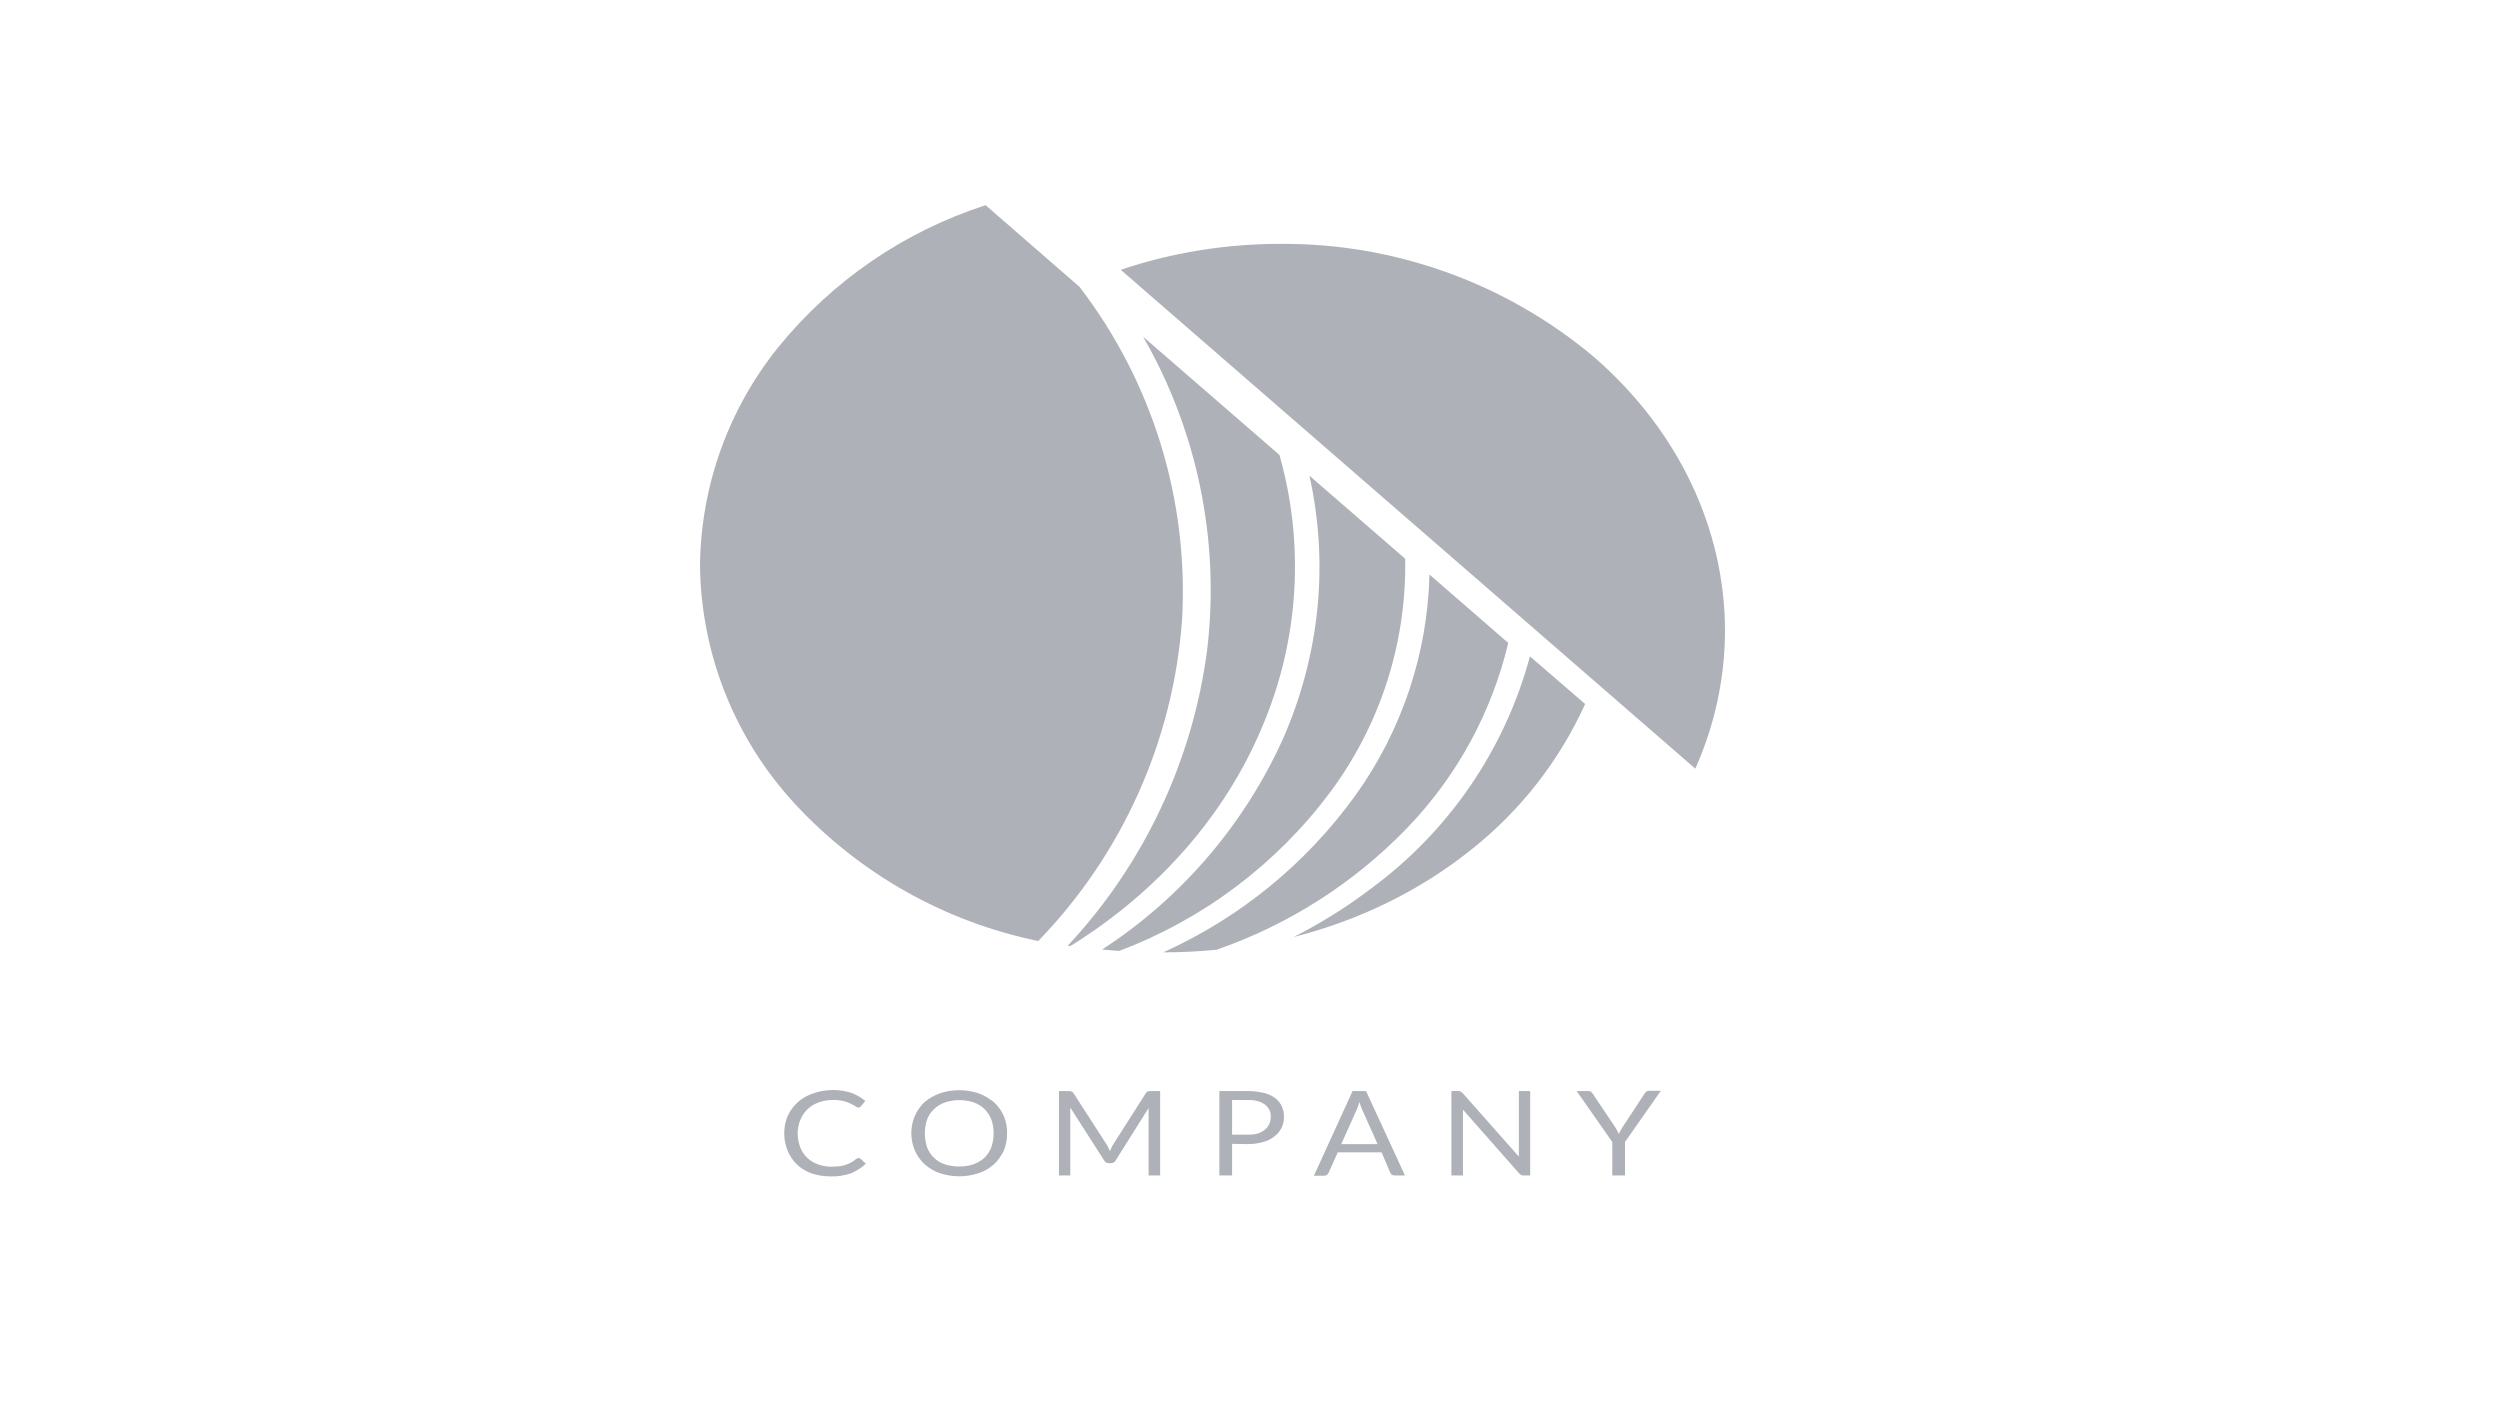
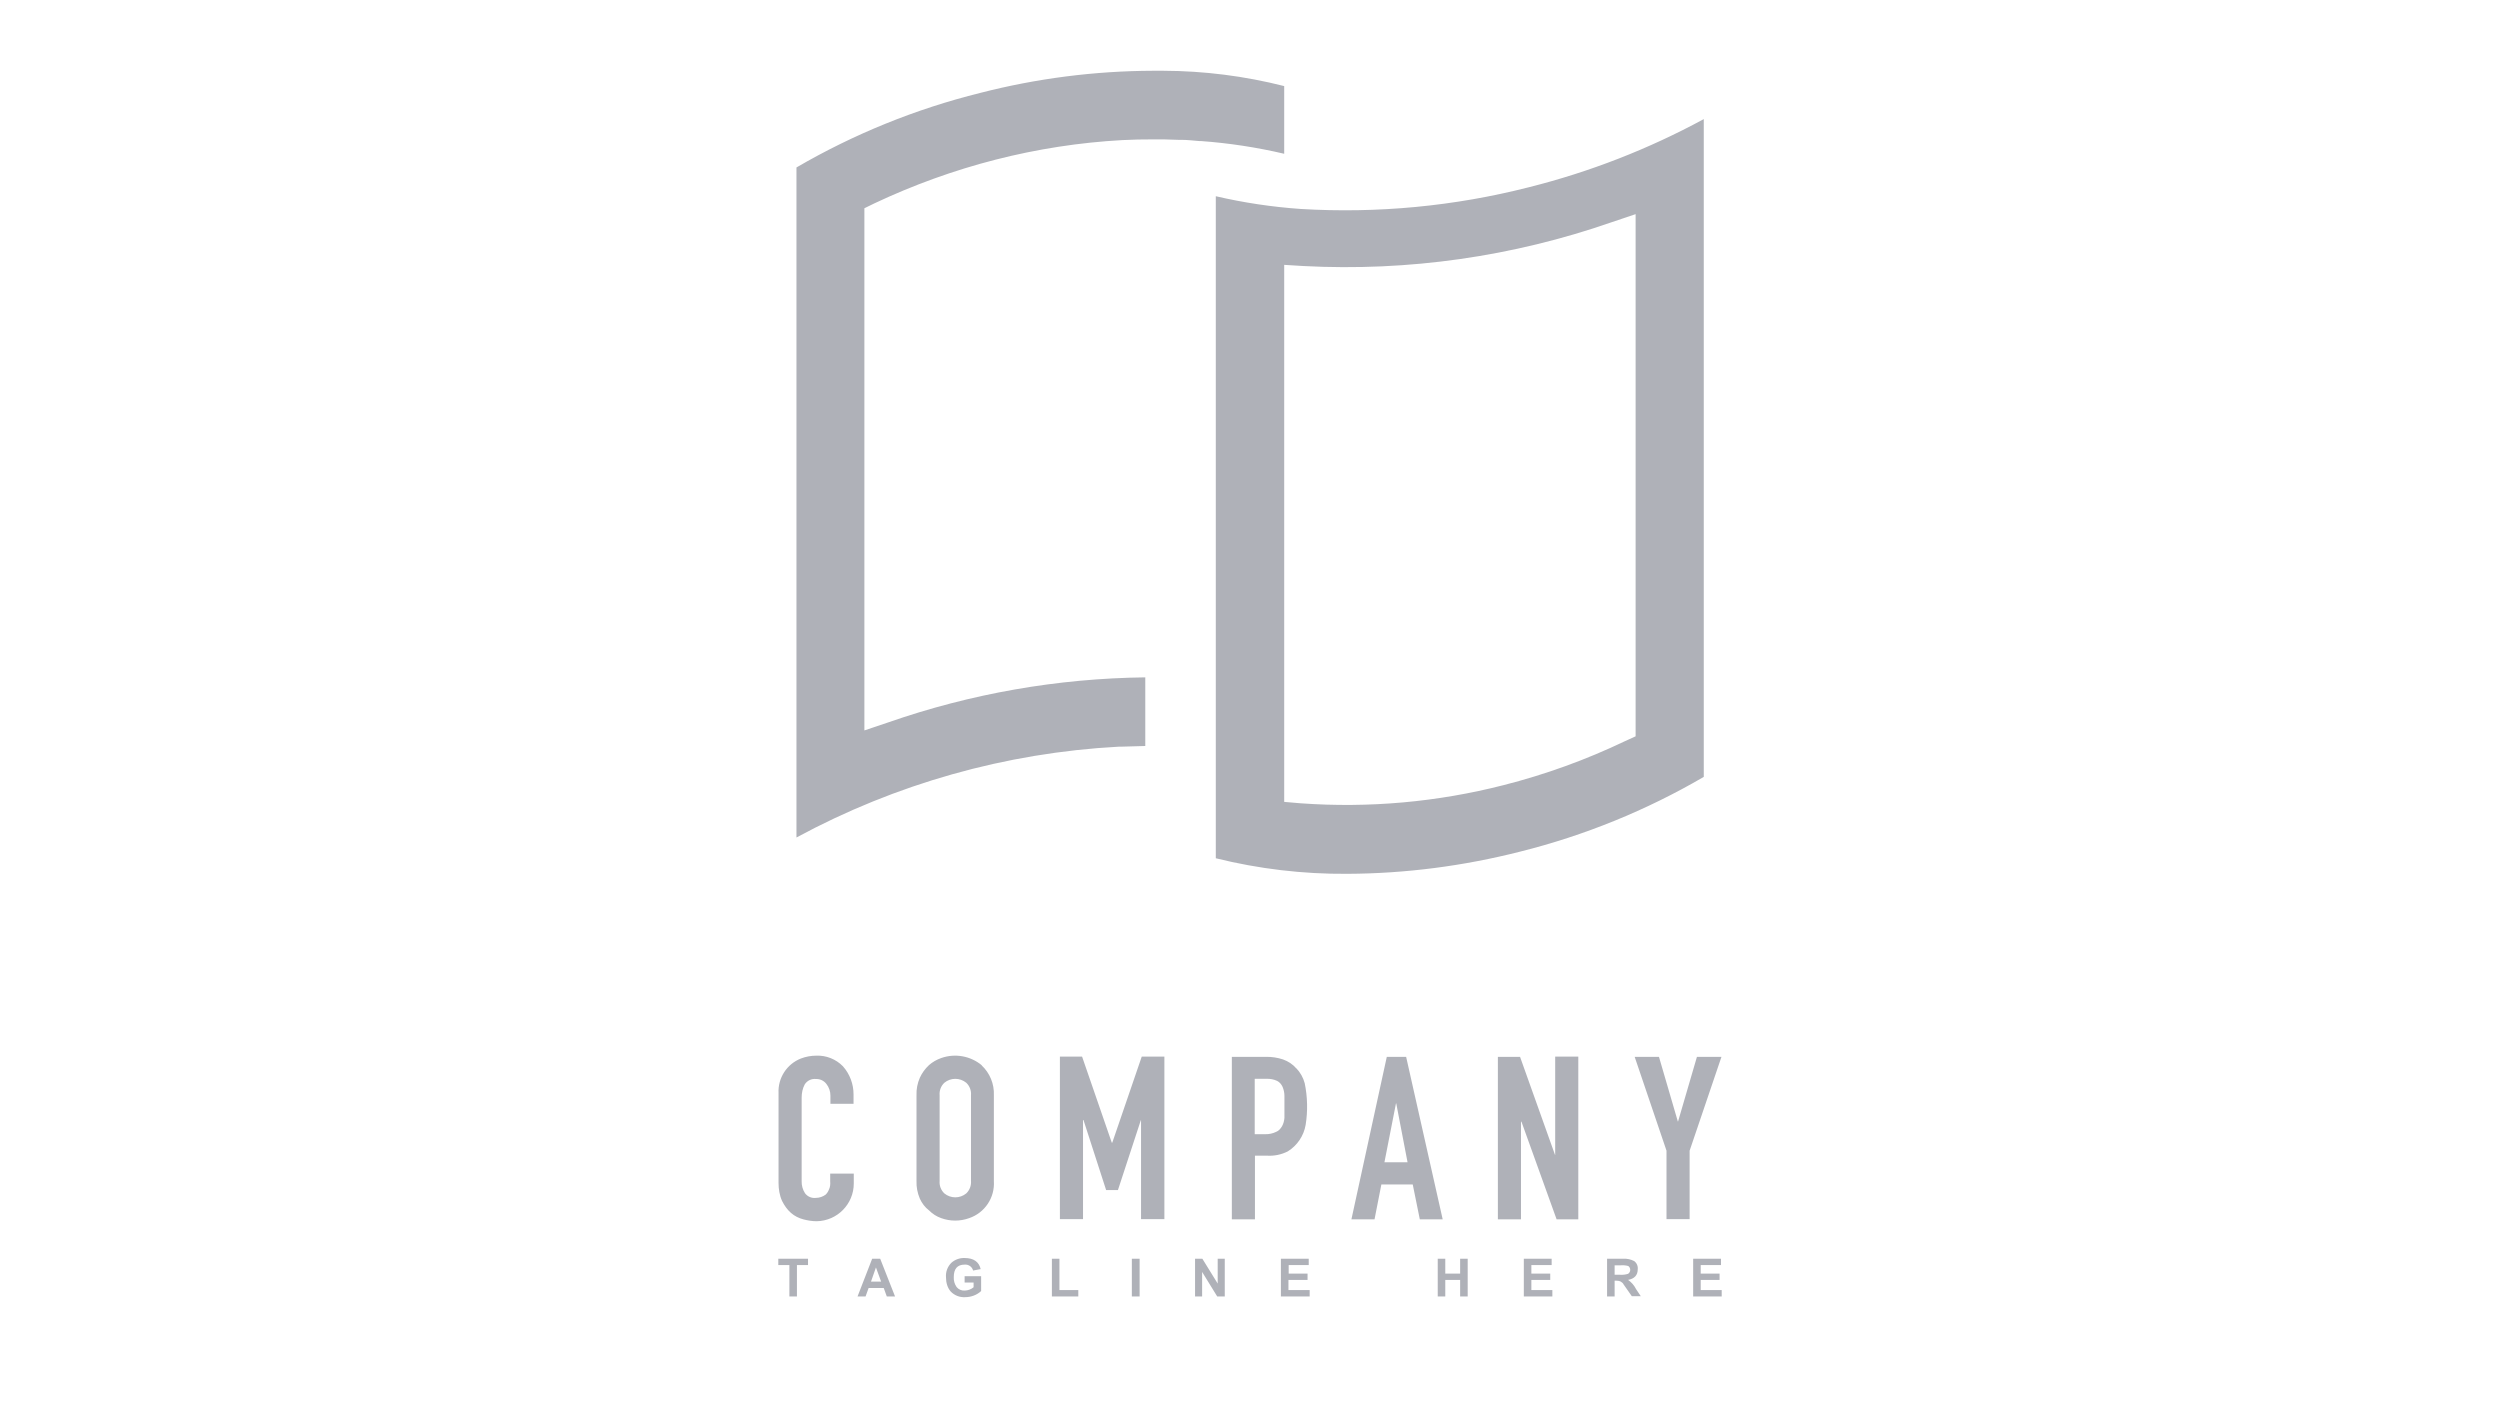
<svg xmlns="http://www.w3.org/2000/svg" width="106" height="60" fill="none">
-   <path fill="#AFB1B8" d="m36.4 49.1.05.01.04.02.22.21c-.17.17-.38.3-.61.4-.28.1-.58.15-.87.14-.28 0-.56-.04-.82-.13a1.67 1.67 0 0 1-1.01-.95 1.93 1.93 0 0 1 0-1.49c.1-.21.24-.41.43-.58.18-.16.4-.29.65-.37a2.56 2.56 0 0 1 1.63-.02c.21.08.41.2.58.34l-.18.22a.18.18 0 0 1-.05.04.13.13 0 0 1-.07.02.18.18 0 0 1-.08-.03l-.1-.06-.13-.07a1.55 1.55 0 0 0-.76-.16c-.2 0-.41.03-.6.1a1.29 1.29 0 0 0-.78.73 1.5 1.5 0 0 0-.12.58c0 .2.04.41.11.6a1.24 1.24 0 0 0 .76.72c.18.06.37.1.56.1l.33-.02a1.32 1.32 0 0 0 .72-.31.17.17 0 0 1 .1-.04ZM42.7 48.05c0 .26-.04.5-.14.74-.1.21-.23.4-.41.57-.19.17-.4.3-.65.38-.53.18-1.12.18-1.66 0a1.91 1.91 0 0 1-.64-.38 1.68 1.68 0 0 1-.41-.58c-.2-.47-.2-1 0-1.47.1-.22.23-.41.41-.58.19-.16.4-.28.64-.37a2.61 2.61 0 0 1 1.66 0c.24.09.46.22.65.38a1.7 1.7 0 0 1 .55 1.31Zm-.57 0c0-.2-.03-.4-.1-.59a1.22 1.22 0 0 0-.75-.72 1.92 1.92 0 0 0-1.2 0 1.3 1.3 0 0 0-.47.28 1.2 1.2 0 0 0-.3.44c-.13.39-.13.8 0 1.19a1.2 1.2 0 0 0 .76.72c.39.12.82.12 1.2 0 .18-.07.34-.16.47-.28.13-.13.23-.28.29-.44.07-.2.1-.4.1-.6ZM47 48.67l.06.14.06-.14.07-.13 1.4-2.2c.02-.03.05-.06.07-.06a.37.37 0 0 1 .12-.02h.41v3.58h-.49v-2.86l-1.4 2.23a.2.2 0 0 1-.08.08.25.25 0 0 1-.12.03h-.08a.24.24 0 0 1-.12-.03.2.2 0 0 1-.08-.08l-1.44-2.25v2.88h-.48v-3.58h.42c.03 0 .07 0 .11.02.03.01.06.03.08.06l1.42 2.2.07.13ZM52.24 48.5v1.34h-.54v-3.58h1.22c.22 0 .45.03.67.08.18.04.34.12.48.22.13.1.22.22.28.35.06.15.1.3.09.46a1 1 0 0 1-.4.81c-.14.11-.3.2-.48.24a2.3 2.3 0 0 1-.66.09l-.66-.01Zm0-.39h.66c.15 0 .29-.01.43-.05a.92.92 0 0 0 .3-.16.69.69 0 0 0 .25-.54.6.6 0 0 0-.05-.28.69.69 0 0 0-.2-.25c-.2-.14-.46-.2-.73-.19h-.66v1.47ZM59.57 49.84h-.43a.2.2 0 0 1-.12-.03.22.22 0 0 1-.07-.08l-.37-.87h-1.86l-.39.87a.2.2 0 0 1-.2.12h-.42l1.64-3.59h.57l1.65 3.58Zm-2.7-1.33h1.54l-.65-1.45c-.05-.11-.09-.23-.12-.34l-.06.19-.06.15-.65 1.45ZM61.93 46.28l.08.06 2.39 2.7V46.26h.48v3.58h-.27c-.04 0-.08 0-.11-.02a.3.3 0 0 1-.09-.07l-2.38-2.7v2.79h-.49v-3.58h.3c.02 0 .06 0 .09.02ZM68.9 48.42v1.42h-.54v-1.42l-1.51-2.16h.49a.2.2 0 0 1 .12.03l.07.08.94 1.4a2.18 2.18 0 0 1 .17.31l.07-.15.1-.16.92-1.4a.37.37 0 0 1 .07-.08.18.18 0 0 1 .12-.04h.5l-1.52 2.17ZM46.73 40.26l.72.06a19.95 19.95 0 0 0 8.95-6.73 16.11 16.11 0 0 0 3.18-9.9l-4.06-3.52c.83 3.73.44 7.58-1.11 11.13a20.96 20.96 0 0 1-7.68 8.96Z" />
-   <path fill="#AFB1B8" d="m45.28 40.1.11.01c3.7-2.3 6.53-5.51 8.1-9.23a17.33 17.33 0 0 0 .76-11.59l-5.78-5.01a21.53 21.53 0 0 1 2.71 13.3 22.68 22.68 0 0 1-5.9 12.51ZM64.87 27.83a18.04 18.04 0 0 1-6.8 9.89c-1 .76-2.08 1.43-3.22 2.01 2.79-.71 5.36-1.97 7.5-3.68a16.65 16.65 0 0 0 4.86-6.2l-2.34-2.02Z" />
-   <path fill="#AFB1B8" d="m63.95 27.26-3.34-2.9a16.76 16.76 0 0 1-3.13 9.35 20.37 20.37 0 0 1-8.16 6.67h.02c.75 0 1.5-.04 2.24-.11a20.61 20.61 0 0 0 8.07-5.15 16.95 16.95 0 0 0 4.3-7.86ZM45.77 12.16 41.79 8.7A18.75 18.75 0 0 0 33 14.72 15 15 0 0 0 29.68 24a15.14 15.14 0 0 0 4.03 10.09 19.39 19.39 0 0 0 10.31 5.81 21.84 21.84 0 0 0 6.1-13.62 21.22 21.22 0 0 0-4.35-14.12ZM73.14 26.73c-.01-4.35-2-8.5-5.54-11.58a20.45 20.45 0 0 0-13.32-4.81c-2.31 0-4.6.37-6.76 1.1l24.36 21.15a14.35 14.35 0 0 0 1.26-5.86Z" />
+   <path fill="#AFB1B8" fill-rule="evenodd" d="M50.11 5.93h-.13l-.63-.02h-.46a23.94 23.94 0 0 0-1.3.03c-3.64.2-7.2 1.12-10.51 2.68l-.43.21v22.14l1.01-.34a34.33 34.33 0 0 1 10.9-1.91v2.91l-1.06.03h-.08a32.36 32.36 0 0 0-13.65 3.85V7.1a29.73 29.73 0 0 1 7.79-3.16A29.8 29.8 0 0 1 48.89 3h.43a21.1 21.1 0 0 1 5.13.65v2.87a22.62 22.62 0 0 0-3.54-.54h-.07c-.25-.02-.5-.05-.73-.05Zm5.04 2.93a31.47 31.47 0 0 0 9.67-.92 31.78 31.78 0 0 0 7.42-2.89v27.89a29.81 29.81 0 0 1-7.79 3.17c-2.4.61-4.86.93-7.33.94a22.4 22.4 0 0 1-5.57-.66V8.32a22.96 22.96 0 0 0 3.6.54Zm14.2.22-1.01.34a34.26 34.26 0 0 1-13.07 1.86l-.82-.05V34l.7.06a26.88 26.88 0 0 0 8.6-.77 27.76 27.76 0 0 0 5.16-1.87l.44-.2V9.08Z" clip-rule="evenodd" />
+   <path fill="#AFB1B8" d="M35.74 45.21a1.5 1.5 0 0 0-1.13-.45c-.22 0-.44.04-.65.12a1.5 1.5 0 0 0-.95 1.47v3.8c0 .26.04.53.15.77.1.2.22.37.38.51.15.13.33.22.52.27.19.05.38.08.57.08a1.6 1.6 0 0 0 1.57-1.6v-.42h-1v.33c.01.12 0 .24-.05.34a.6.6 0 0 1-.14.22.7.7 0 0 1-.41.14.5.5 0 0 1-.47-.2.9.9 0 0 1-.14-.51v-3.54c0-.2.04-.39.13-.56a.5.5 0 0 1 .48-.23.53.53 0 0 1 .44.21.8.8 0 0 1 .17.5v.34h.98v-.39a1.79 1.79 0 0 0-.45-1.2ZM41.63 45.17a1.77 1.77 0 0 0-1.72-.31c-.2.07-.37.17-.52.3-.17.16-.3.34-.39.54-.1.23-.15.48-.14.74v3.63c-.01.26.04.51.14.75.09.2.22.37.39.5.15.15.32.26.52.33a1.74 1.74 0 0 0 1.18 0 1.55 1.55 0 0 0 1.05-1.57v-3.64a1.64 1.64 0 0 0-.52-1.27Zm-.46 4.9a.66.66 0 0 1-.2.53.73.73 0 0 1-.93 0 .65.65 0 0 1-.2-.53v-3.63a.65.65 0 0 1 .2-.53.73.73 0 0 1 .93 0 .65.65 0 0 1 .2.53v3.63ZM49.37 51.7V44.8h-.96l-1.25 3.65h-.02l-1.26-3.65h-.94v6.89h.98v-4.2h.02l.96 2.97h.5l.97-2.96h.01v4.19h.99ZM54.96 45.3c-.15-.18-.34-.3-.56-.38a2.18 2.18 0 0 0-.71-.11h-1.46v6.89h.98V49h.5c.31.02.61-.04.89-.18a1.65 1.65 0 0 0 .76-1.13 4.9 4.9 0 0 0-.04-1.76 1.47 1.47 0 0 0-.36-.64Zm-.5 2.1c-.01.12-.04.24-.1.35-.06.1-.14.2-.25.24a1 1 0 0 1-.46.1h-.45v-2.35h.5c.16 0 .3.02.45.09.1.05.18.14.23.25a1 1 0 0 1 .08.38V47.4ZM59.6 44.81h-.8L57.3 51.7h.98l.29-1.48h1.33l.3 1.48h.97l-1.55-6.89Zm-.9 4.47.49-2.5h.01l.48 2.5h-.98ZM65.95 48.96h-.02l-1.48-4.15h-.94v6.89h.98v-4.14h.02L66 51.7h.92V44.8h-.98v4.15ZM71.95 44.81l-.8 2.74h-.01l-.8-2.74h-1.03l1.35 3.98v2.9h.98v-2.9l1.35-3.98h-1.04ZM33 53.64h.47v1.33h.32v-1.33h.47v-.27H33v.27ZM36.98 53.37l-.62 1.6h.34l.13-.36h.64l.13.36h.35l-.63-1.6h-.34Zm-.05.97.21-.6.22.6h-.43ZM40.9 54.38h.38v.2a.61.61 0 0 1-.38.14.4.4 0 0 1-.34-.15.67.67 0 0 1-.12-.42c0-.35.15-.53.46-.53a.34.34 0 0 1 .36.25l.32-.06c-.07-.31-.3-.47-.68-.47a.8.8 0 0 0-.56.2.78.78 0 0 0-.23.62c0 .22.06.44.2.6a.78.78 0 0 0 .61.24c.25 0 .5-.09.68-.26v-.63h-.7v.27ZM44.92 53.37h-.32v1.6h1.12v-.27h-.8v-1.33ZM48.32 53.37h-.33v1.6h.33v-1.6ZM51.64 54.44l-.66-1.07h-.31v1.6h.3v-1.04l.64 1.04h.32v-1.6h-.3v1.07ZM54.64 54.27h.8V54h-.8v-.36h.85v-.27h-1.18v1.6h1.22v-.27h-.9v-.43ZM61.91 54h-.63v-.63h-.32v1.6h.32v-.7h.63v.7h.32v-1.6h-.32V54ZM64.93 54.27h.8V54h-.8v-.36h.86v-.27h-1.18v1.6h1.21v-.27h-.89v-.43ZM69.02 54.27c.28-.05.42-.2.42-.45a.38.38 0 0 0-.15-.35.9.9 0 0 0-.47-.1h-.68v1.6h.32v-.67h.06c.07 0 .14.01.2.04.05.03.1.07.12.12l.35.5h.38l-.2-.3c-.08-.16-.2-.3-.35-.4Zm-.32-.22h-.24v-.4h.25c.11-.01.23 0 .33.03a.2.2 0 0 1-.01.33.91.91 0 0 1-.33.04ZM72.11 54.27h.8V54h-.8v-.36h.86v-.27h-1.18v1.6H73v-.27h-.89v-.43Z" />
</svg>
